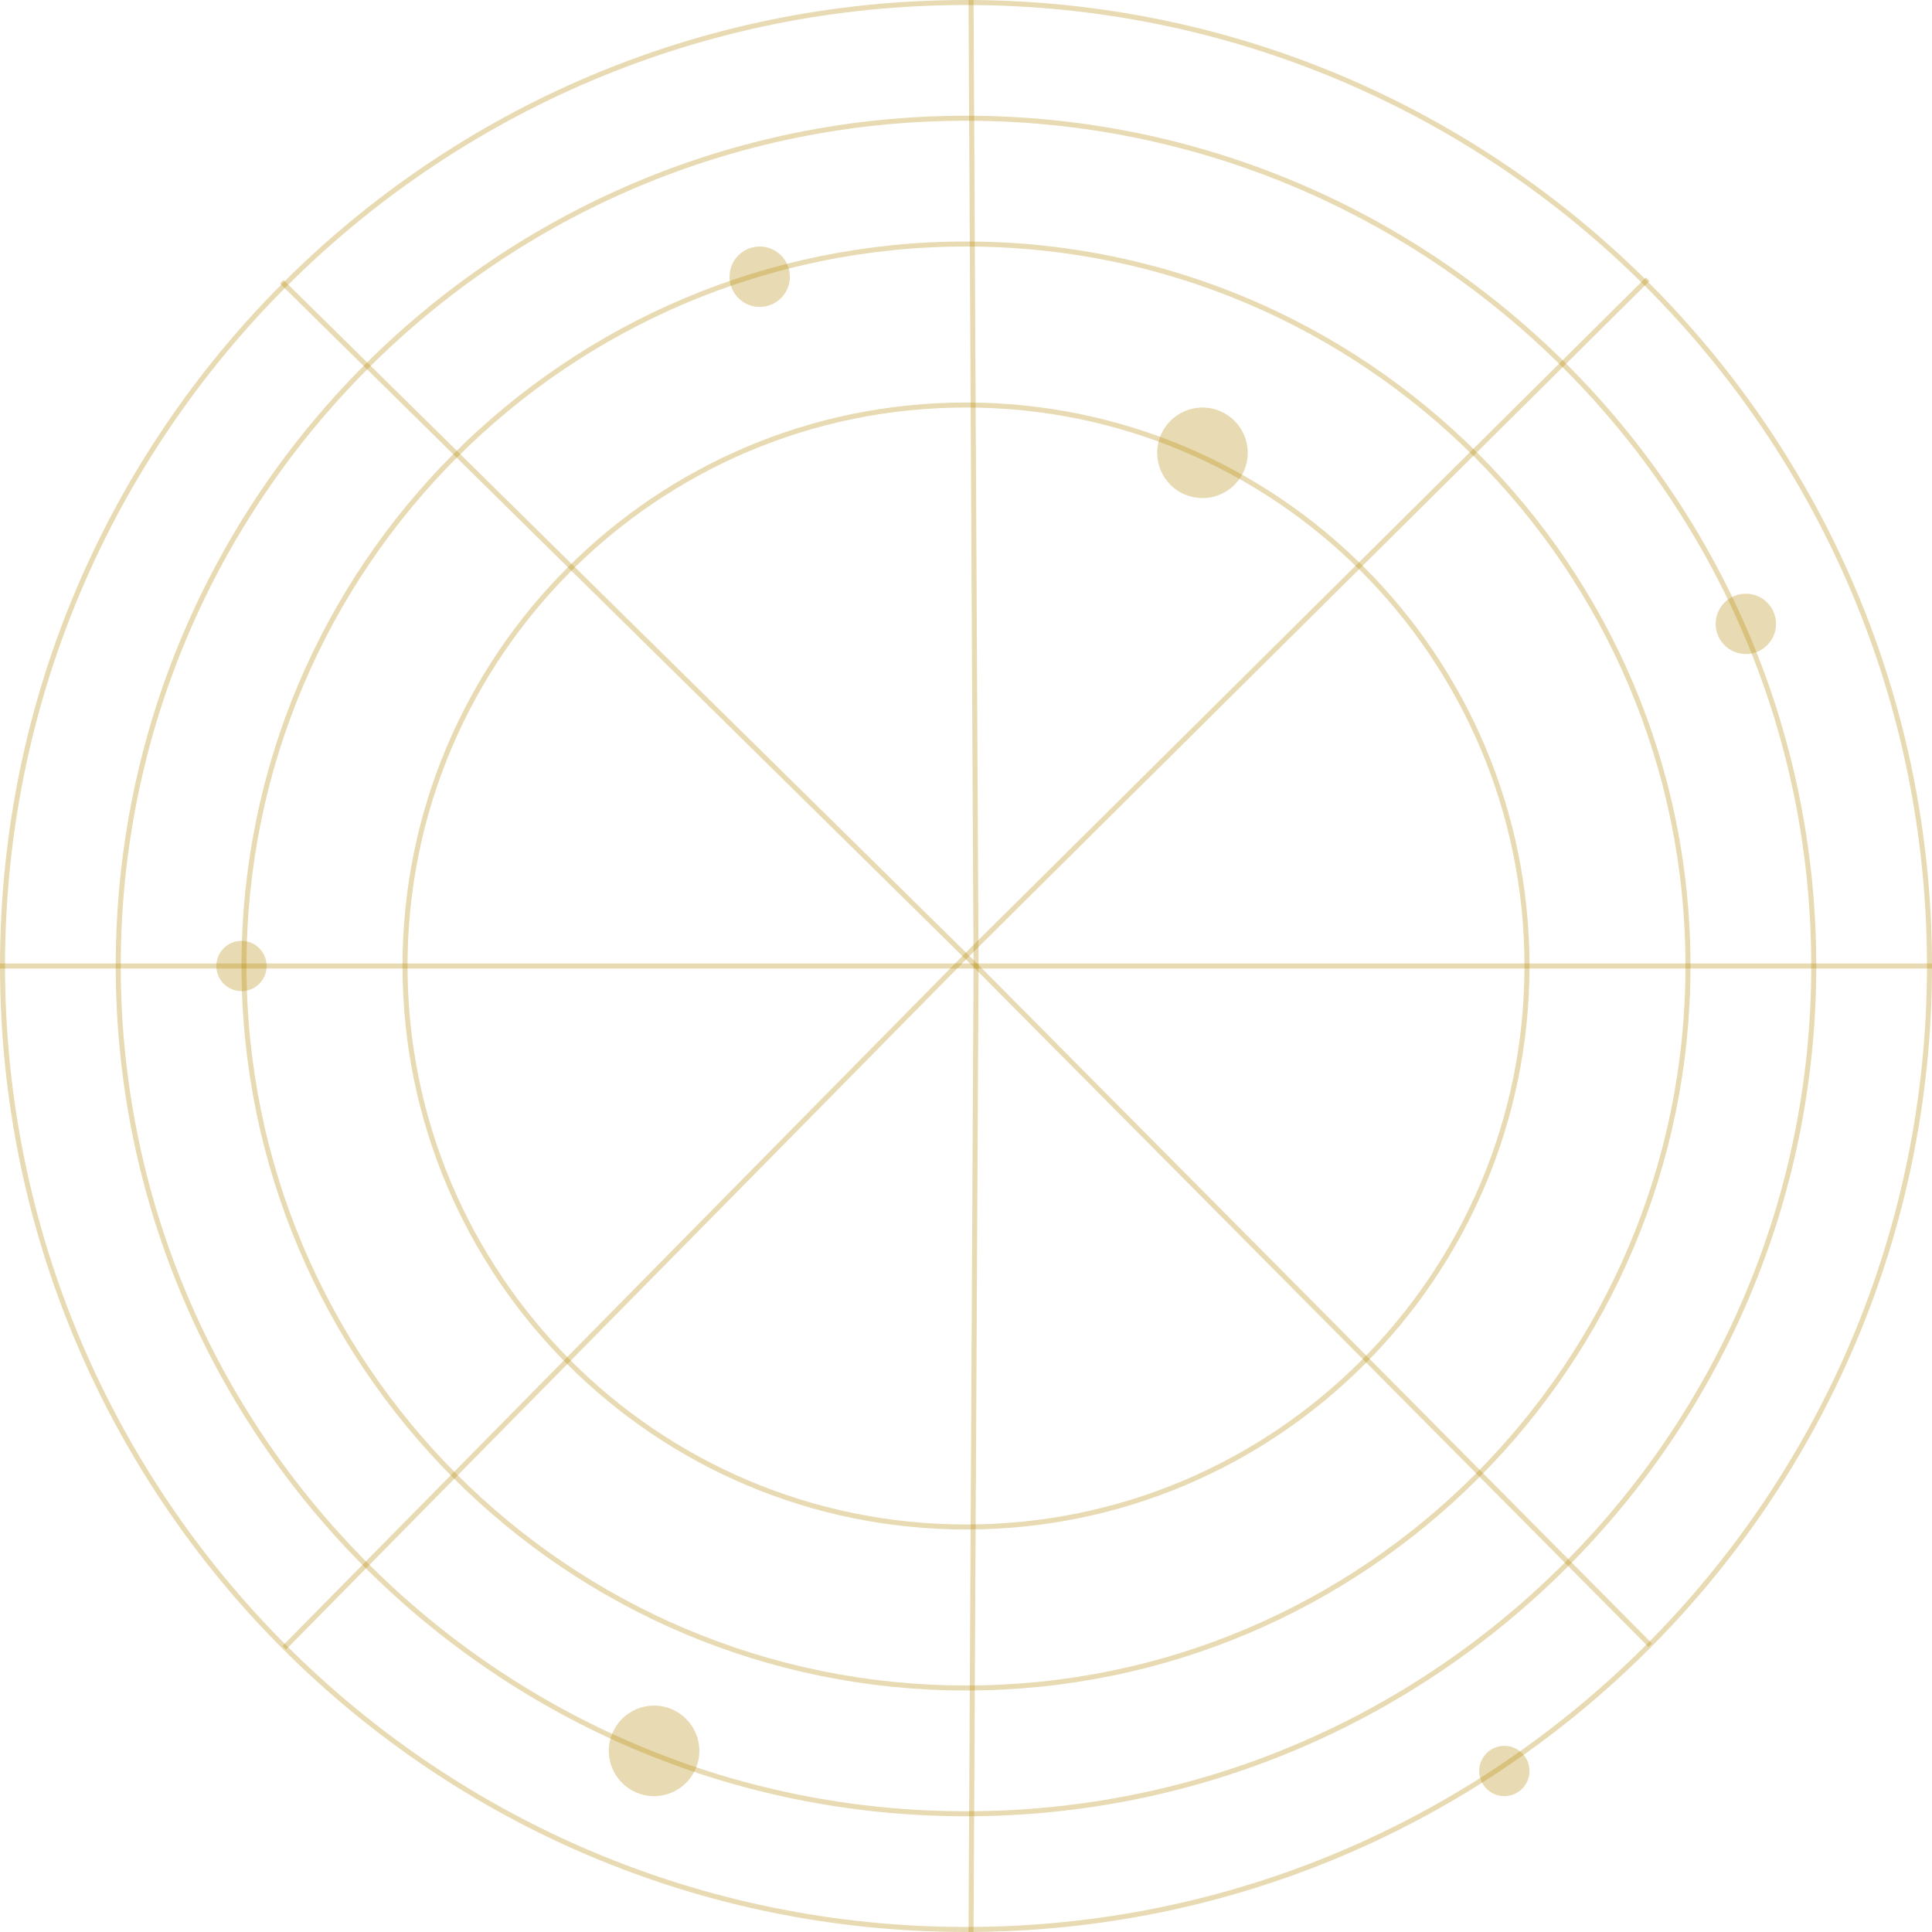
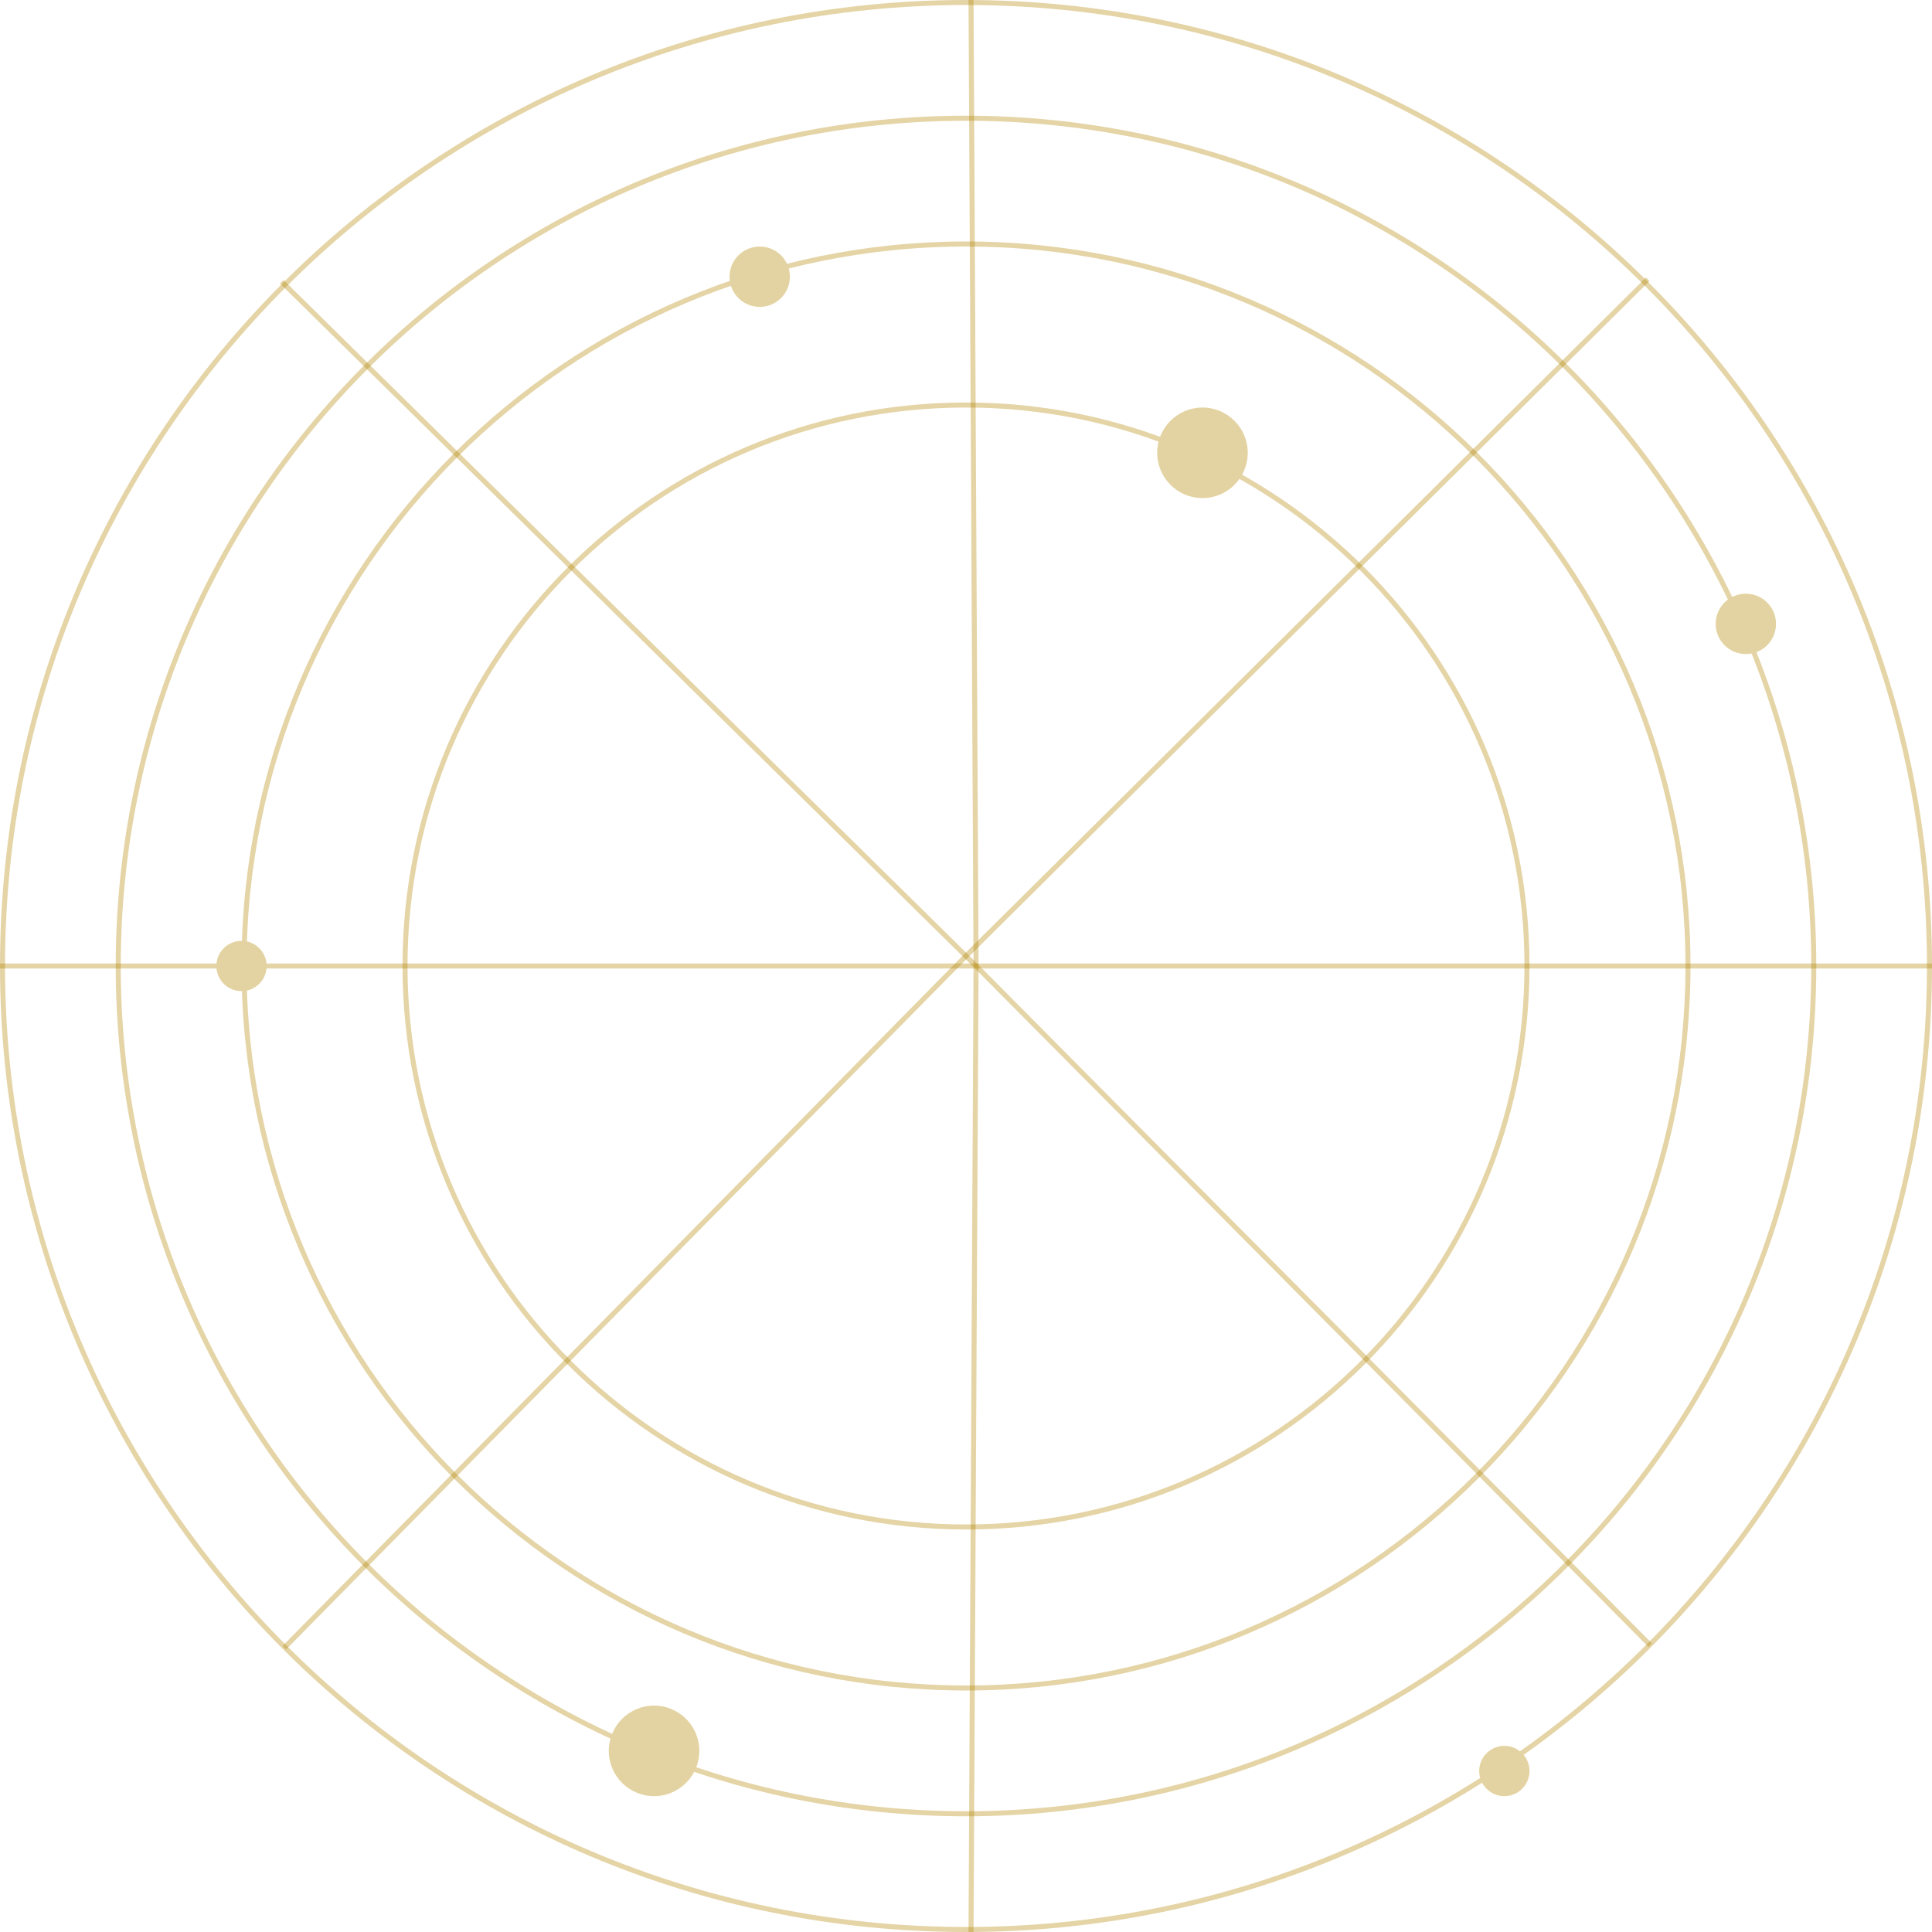
<svg xmlns="http://www.w3.org/2000/svg" width="384" height="384" viewBox="0 0 384 384" fill="none">
-   <circle cx="192" cy="192" r="191.5" stroke="#B18500" stroke-opacity="0.3" />
-   <circle cx="192" cy="192" r="168.5" stroke="#B18500" stroke-opacity="0.3" />
-   <circle cx="192" cy="192" r="143.5" stroke="#B18500" stroke-opacity="0.3" />
-   <circle cx="192" cy="192" r="111.5" stroke="#B18500" stroke-opacity="0.3" />
-   <path d="M384 192H194" stroke="#B18500" stroke-opacity="0.3" />
-   <path d="M6.19888e-06 192L194 192" stroke="#B18500" stroke-opacity="0.3" />
-   <path d="M328 327L194 192" stroke="#B18500" stroke-opacity="0.3" />
-   <path d="M56 56L194 192" stroke="#B18500" stroke-opacity="0.3" />
-   <path d="M327.5 55.5L192.5 189.5" stroke="#B18500" stroke-opacity="0.3" />
-   <path d="M56.5 327.5L192.5 189.5" stroke="#B18500" stroke-opacity="0.3" />
-   <path d="M193 384L194 192" stroke="#B18500" stroke-opacity="0.3" />
-   <path d="M193 -3.7795e-06L194 192" stroke="#B18500" stroke-opacity="0.3" />
-   <circle cx="299" cy="352" r="5" fill="#B18500" fill-opacity=".3" />
-   <circle cx="48" cy="192" r="5" fill="#B18500" fill-opacity=".3" />
-   <circle cx="130" cy="348" r="9" fill="#B18500" fill-opacity=".3" />
-   <circle cx="239" cy="90" r="9" fill="#B18500" fill-opacity=".3" />
-   <circle cx="151" cy="55" r="6" fill="#B18500" fill-opacity=".3" />
-   <circle cx="347" cy="124" r="6" fill="#B18500" fill-opacity=".3" />
+   <circle cx="192" cy="192" r="191.5" stroke="#B18500" stroke-opacity="0.35" />
+   <circle cx="192" cy="192" r="168.5" stroke="#B18500" stroke-opacity="0.35" />
+   <circle cx="192" cy="192" r="143.5" stroke="#B18500" stroke-opacity="0.35" />
+   <circle cx="192" cy="192" r="111.5" stroke="#B18500" stroke-opacity="0.35" />
+   <path d="M384 192H194" stroke="#B18500" stroke-opacity="0.35" />
+   <path d="M6.19888e-06 192L194 192" stroke="#B18500" stroke-opacity="0.35" />
+   <path d="M328 327L194 192" stroke="#B18500" stroke-opacity="0.35" />
+   <path d="M56 56L194 192" stroke="#B18500" stroke-opacity="0.35" />
+   <path d="M327.5 55.5L192.5 189.5" stroke="#B18500" stroke-opacity="0.35" />
+   <path d="M56.5 327.5L192.5 189.5" stroke="#B18500" stroke-opacity="0.35" />
+   <path d="M193 384L194 192" stroke="#B18500" stroke-opacity="0.35" />
+   <path d="M193 -3.7795e-06L194 192" stroke="#B18500" stroke-opacity="0.35" />
+   <circle cx="299" cy="352" r="5" fill="#E4D3A2" fill-opacity="1" />
+   <circle cx="48" cy="192" r="5" fill="#E4D3A2" fill-opacity="1" />
+   <circle cx="130" cy="348" r="9" fill="#E4D3A2" fill-opacity="1" />
+   <circle cx="239" cy="90" r="9" fill="#E4D3A2" fill-opacity="1" />
+   <circle cx="151" cy="55" r="6" fill="#E4D3A2" fill-opacity="1" />
+   <circle cx="347" cy="124" r="6" fill="#E4D3A2" fill-opacity="1" />
</svg>
